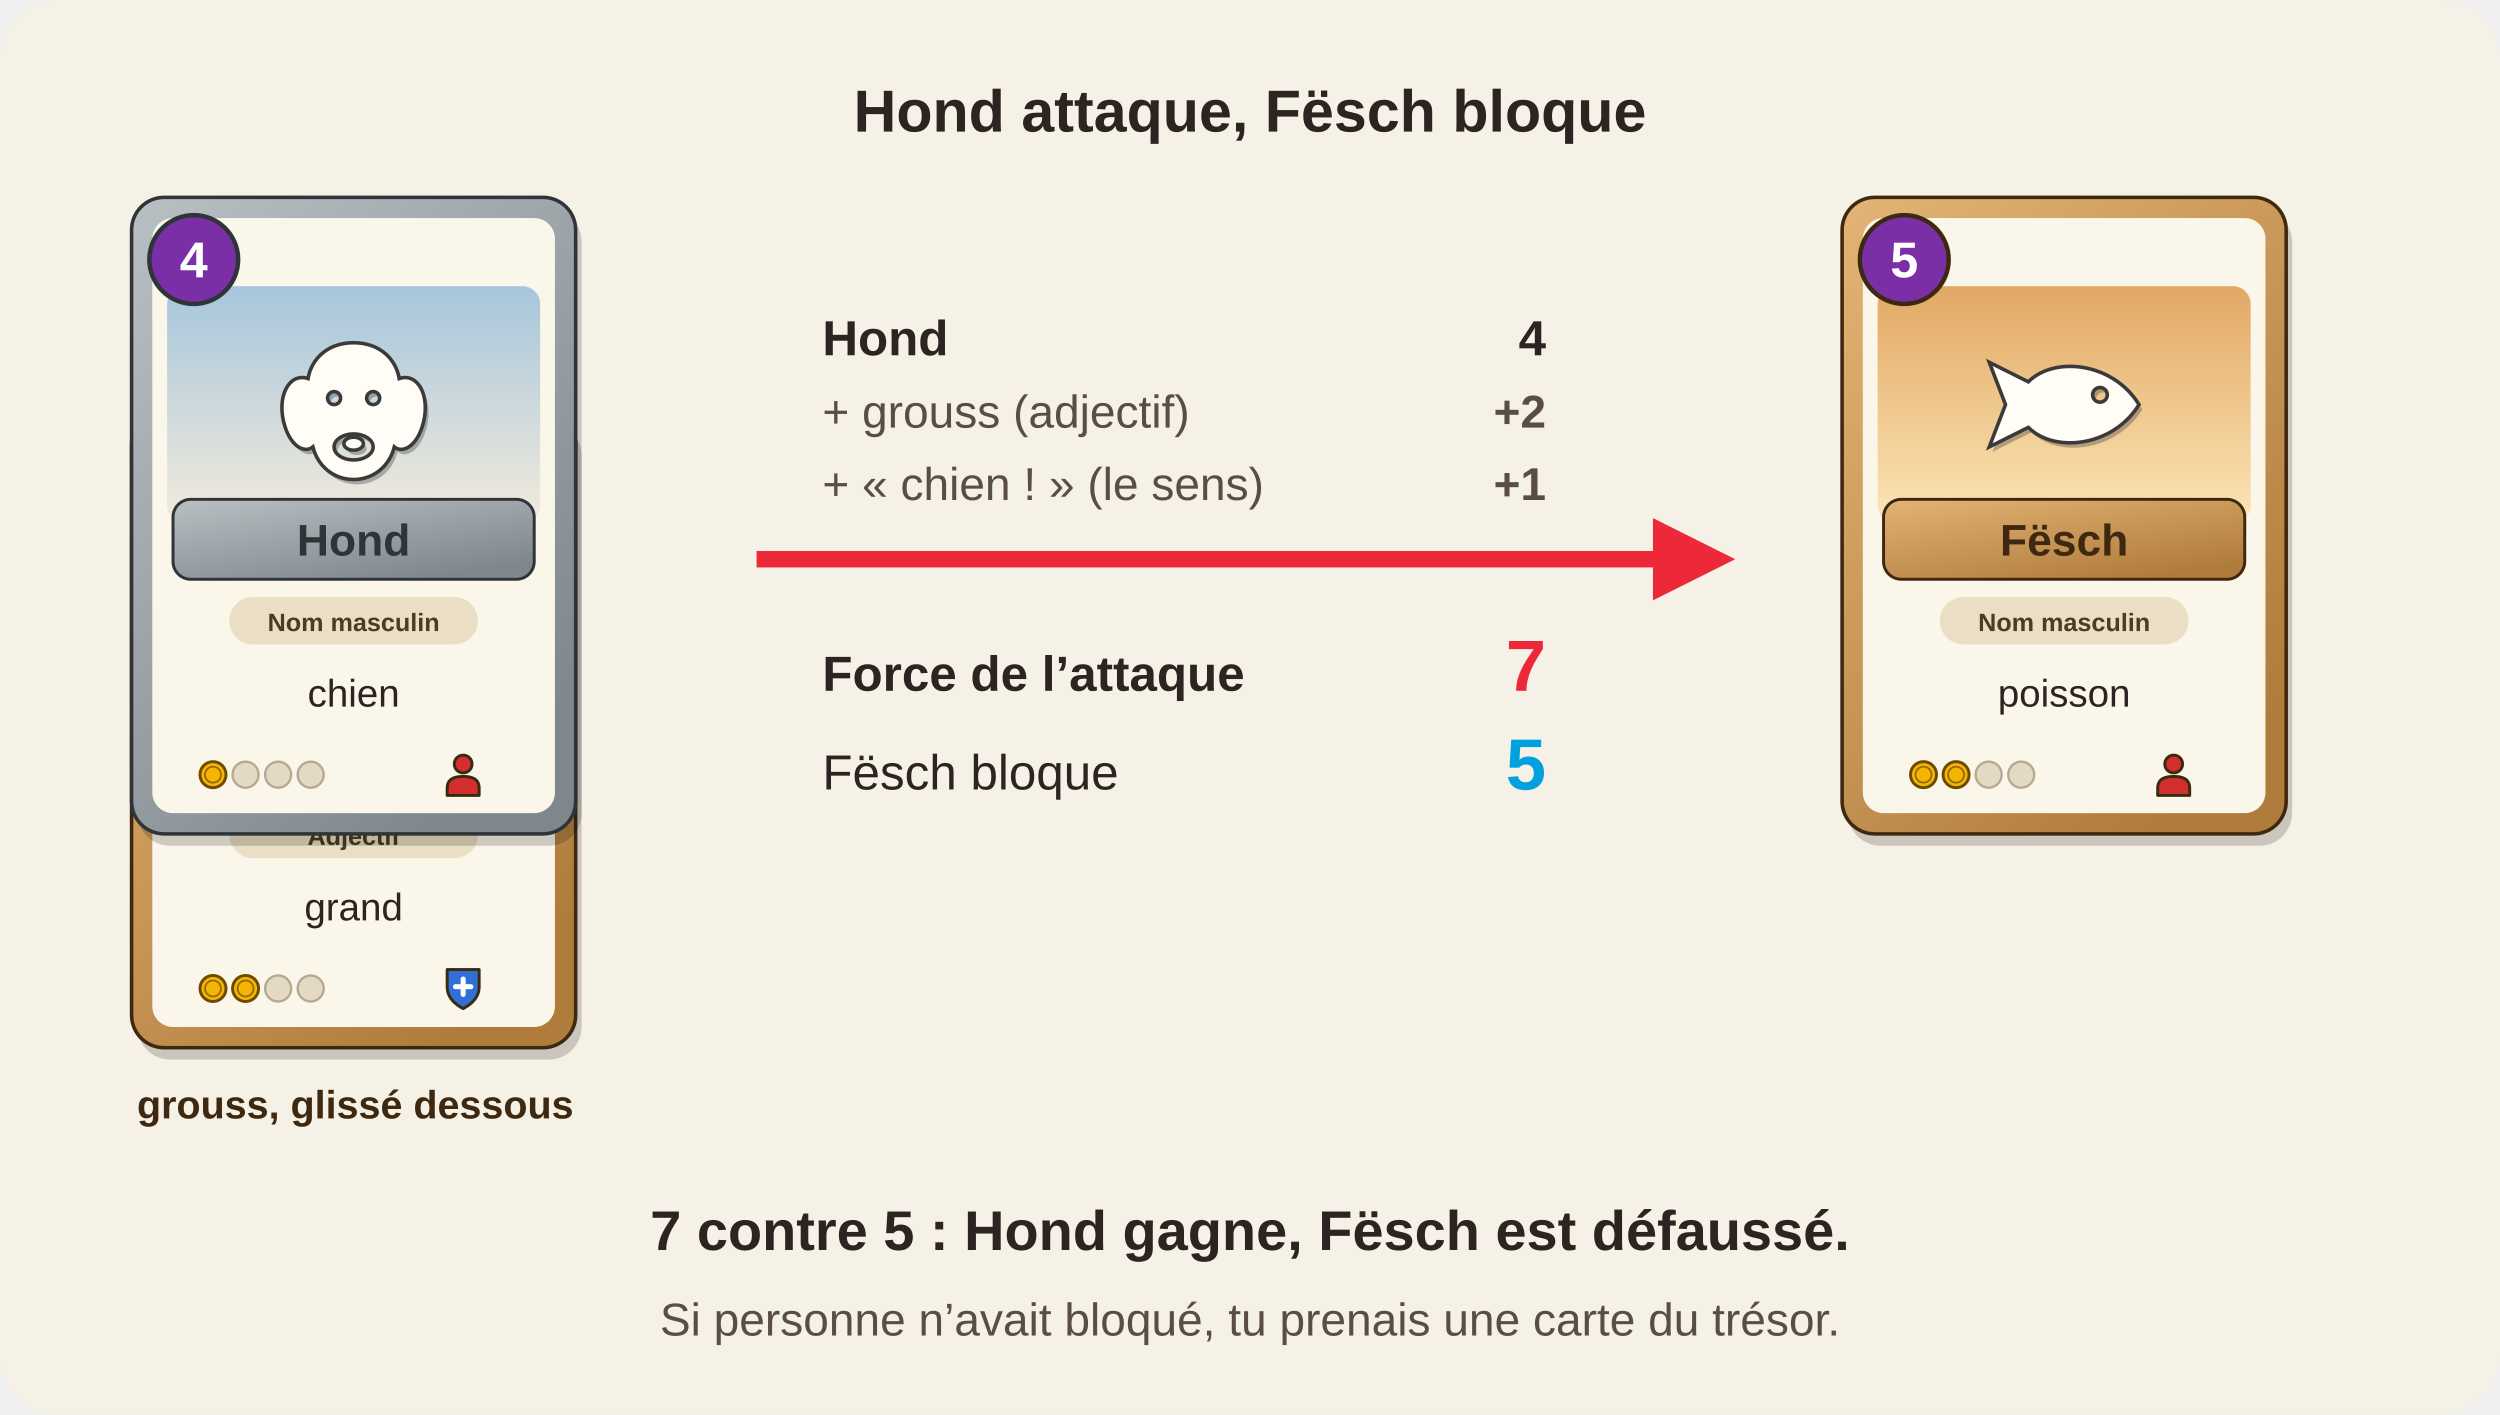
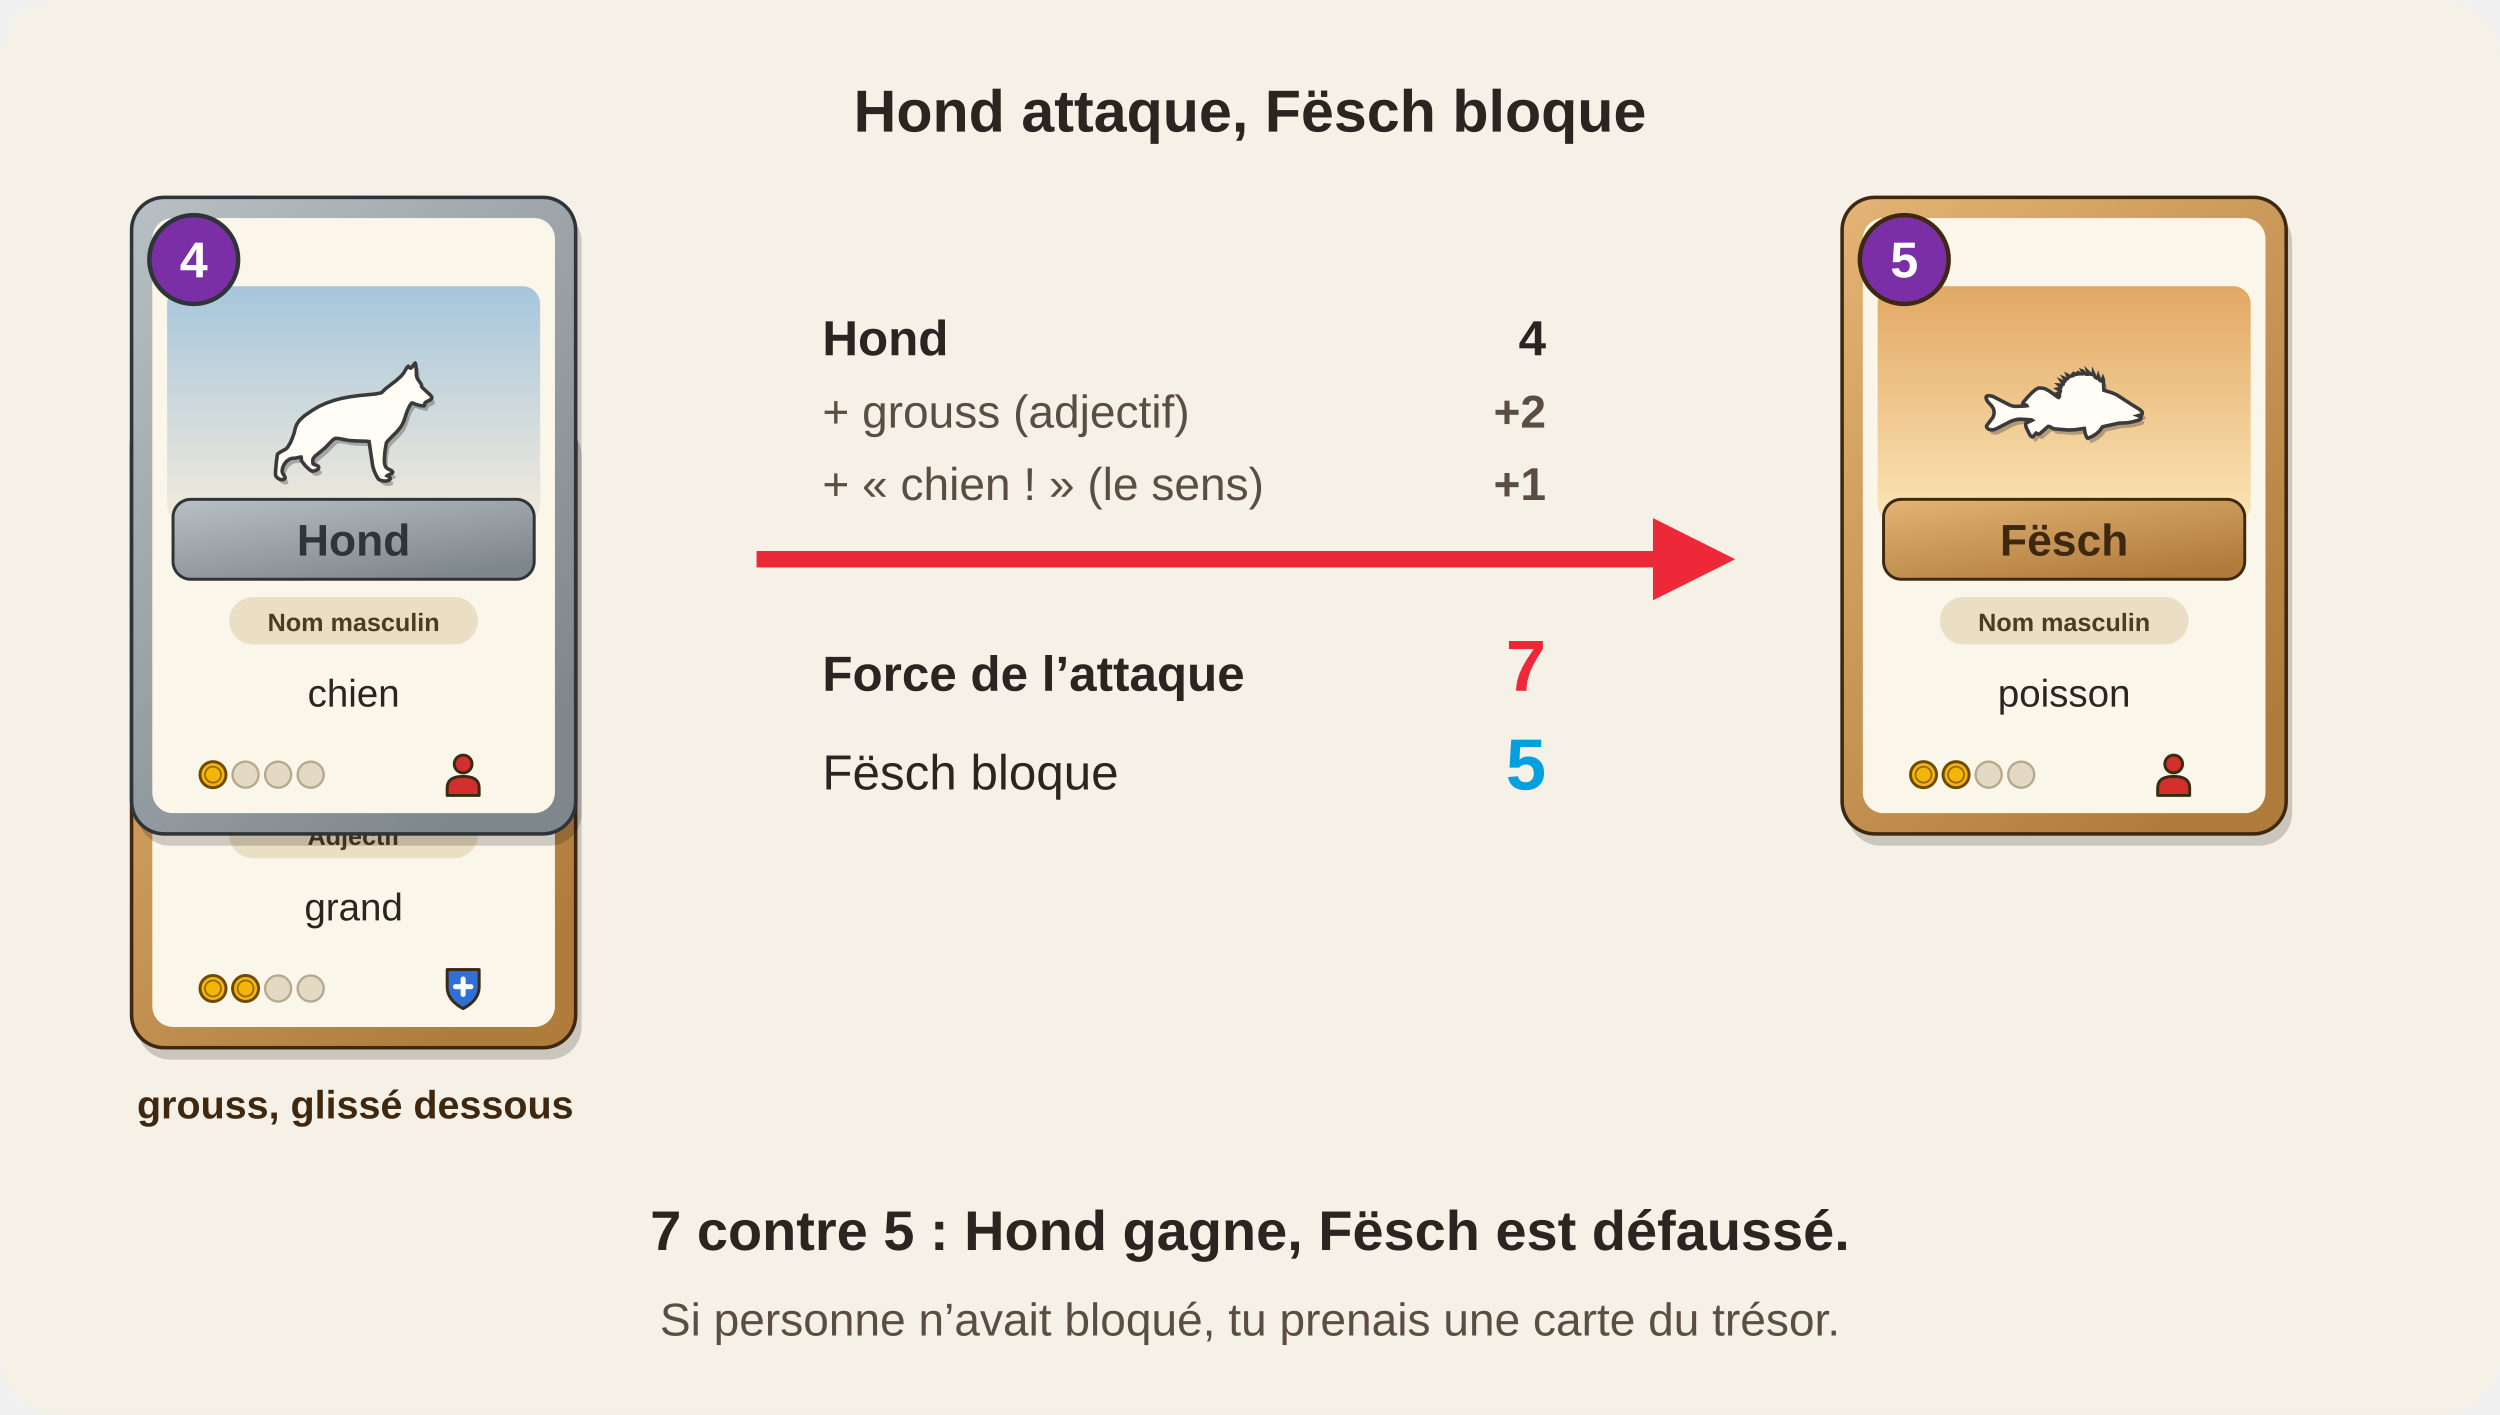
<svg xmlns="http://www.w3.org/2000/svg" viewBox="0 0 760 430" role="img" aria-label="Un combat : Hond, avec grouss et le sens dit, Force 7, contre Fësch, Force 5">
  <rect width="760" height="430" rx="18" fill="#F6F1E7" />
  <text x="380" y="40" text-anchor="middle" font-family="'Helvetica Neue', Arial, sans-serif" font-size="18" font-weight="800" fill="#2b2420">Hond attaque, Fësch bloque</text>
  <g transform="translate(40 125) scale(0.9)">
    <defs>
      <linearGradient id="m19" x1="0" y1="0" x2=".7" y2="1">
        <stop offset="0" stop-color="#E3B475" />
        <stop offset="1" stop-color="#B07C3C" />
      </linearGradient>
      <linearGradient id="c20" x1="0" y1="0" x2="0" y2="1">
        <stop offset="0" stop-color="#E2A865" />
        <stop offset="1" stop-color="#FCE6B6" />
      </linearGradient>
    </defs>
    <rect x="2" y="4" width="150" height="215" rx="11" fill="#000" opacity=".18" />
    <rect width="150" height="215" rx="11" fill="url(#m19)" stroke="#3E2910" stroke-width="1.2" />
    <rect x="7" y="7" width="136" height="201" rx="7" fill="#FBF6EA" />
    <rect x="12" y="30" width="126" height="80" rx="6" fill="url(#c20)" />
    <g transform="translate(12 38) scale(1.26 1.1)">
      <path d="M16.0 47.7 Q22.2 47.7 21.7 45.9 Q21.1 44.0 27.3 44.0 Q33.6 44.0 33.0 33.5 Q32.4 23.0 38.7 23.0 Q44.9 23.0 44.3 23.6 Q43.8 24.3 50.0 24.3 Q56.2 24.3 55.7 34.7 Q55.1 45.2 61.3 45.2 Q67.6 45.2 67.0 45.2 Q66.4 45.2 72.7 45.2" fill="none" stroke="#3a3a3a" stroke-width="4.4" stroke-linecap="round" opacity=".35" transform="translate(.6 1)" />
      <path d="M16.0 47.7 Q22.2 47.7 21.7 45.9 Q21.1 44.0 27.3 44.0 Q33.6 44.0 33.0 33.5 Q32.4 23.0 38.7 23.0 Q44.9 23.0 44.3 23.6 Q43.8 24.3 50.0 24.3 Q56.2 24.3 55.7 34.7 Q55.1 45.2 61.3 45.2 Q67.6 45.2 67.0 45.2 Q66.4 45.2 72.7 45.2" fill="none" stroke="#fff" stroke-width="3.2" stroke-linecap="round" />
      <circle cx="38.7" cy="23.0" r="2.5" fill="#fff" stroke="#3a3a3a" stroke-width=".8" />
      <circle cx="50.0" cy="24.3" r="2.5" fill="#fff" stroke="#3a3a3a" stroke-width=".8" />
    </g>
    <circle cx="21" cy="21" r="15" fill="#7B2FA6" stroke="#3E2910" stroke-width="1.5" />
    <text x="21" y="27" text-anchor="middle" font-family="'Helvetica Neue', Arial, sans-serif" font-size="17" font-weight="800" fill="#fff">6</text>
    <rect x="14" y="102" width="122" height="27" rx="6" fill="url(#m19)" stroke="#3E2910" stroke-width="1" />
    <text x="75" y="121" text-anchor="middle" font-family="'Helvetica Neue', Arial, sans-serif" font-size="15" font-weight="800" fill="#3E2910">grouss</text>
    <rect x="33" y="135" width="84" height="16" rx="8" fill="#EADFC4" />
    <text x="75" y="146.5" text-anchor="middle" font-family="'Helvetica Neue', Arial, sans-serif" font-size="8.5" font-weight="700" fill="#4b3c22">Adjectif</text>
    <text x="75" y="172" text-anchor="middle" font-family="'Helvetica Neue', Arial, sans-serif" font-size="13" fill="#2b2420">grand</text>
    <circle cx="27.5" cy="195" r="4.4" fill="#F2B705" stroke="#6E4A00" stroke-width="1" />
    <circle cx="27.5" cy="195" r="2.7" fill="none" stroke="#9A6400" stroke-width=".6" />
    <circle cx="38.5" cy="195" r="4.4" fill="#F2B705" stroke="#6E4A00" stroke-width="1" />
    <circle cx="38.5" cy="195" r="2.7" fill="none" stroke="#9A6400" stroke-width=".6" />
    <circle cx="49.5" cy="195" r="4.4" fill="#E4DAC3" stroke="#B5A98F" stroke-width=".8" />
    <circle cx="60.5" cy="195" r="4.4" fill="#E4DAC3" stroke="#B5A98F" stroke-width=".8" />
    <path d="M106.6 188.6 H117.4 V194.4 C117.4 198.2 114.6 200.4 112 201.8 C109.4 200.4 106.6 198.2 106.6 194.4 Z" fill="#2F6FD6" stroke="#3a2a10" stroke-width="1" stroke-linejoin="round" />
    <path d="M109.4 194.4 H114.6 M112 191.8 V197" stroke="#fff" stroke-width="1.7" stroke-linecap="round" />
  </g>
  <g transform="translate(40 60) scale(0.9)">
    <defs>
      <linearGradient id="m21" x1="0" y1="0" x2=".7" y2="1">
        <stop offset="0" stop-color="#B9C0C4" />
        <stop offset="1" stop-color="#7E878C" />
      </linearGradient>
      <linearGradient id="c22" x1="0" y1="0" x2="0" y2="1">
        <stop offset="0" stop-color="#A6C6DC" />
        <stop offset="1" stop-color="#F3EBDC" />
      </linearGradient>
    </defs>
    <rect x="2" y="4" width="150" height="215" rx="11" fill="#000" opacity=".18" />
    <rect width="150" height="215" rx="11" fill="url(#m21)" stroke="#2E3437" stroke-width="1.2" />
    <rect x="7" y="7" width="136" height="201" rx="7" fill="#FBF6EA" />
    <rect x="12" y="30" width="126" height="80" rx="6" fill="url(#c22)" />
    <g transform="translate(75 70) scale(.55)">
-       <path d="M0 -38 C16 -38 26 -28 28 -16 C40 -20 48 -4 42 14 C38 26 30 30 25 26 C22 38 12 46 0 46 C-12 46 -22 38 -25 26 C-30 30 -38 26 -42 14 C-48 -4 -40 -20 -28 -16 C-26 -28 -16 -38 0 -38 Z M-16 -4 A4 4 0 1 0 -8 -4 A4 4 0 1 0 -16 -4 Z M8 -4 A4 4 0 1 0 16 -4 A4 4 0 1 0 8 -4 Z M-12 26 A12 8 0 1 0 12 26 A12 8 0 1 0 -12 26 Z M-6 24 A6 4 0 1 0 6 24 A6 4 0 1 0 -6 24 Z" fill-rule="evenodd" fill="#3a3a3a" opacity=".35" transform="translate(2 3)" />
-       <path d="M0 -38 C16 -38 26 -28 28 -16 C40 -20 48 -4 42 14 C38 26 30 30 25 26 C22 38 12 46 0 46 C-12 46 -22 38 -25 26 C-30 30 -38 26 -42 14 C-48 -4 -40 -20 -28 -16 C-26 -28 -16 -38 0 -38 Z M-16 -4 A4 4 0 1 0 -8 -4 A4 4 0 1 0 -16 -4 Z M8 -4 A4 4 0 1 0 16 -4 A4 4 0 1 0 8 -4 Z M-12 26 A12 8 0 1 0 12 26 A12 8 0 1 0 -12 26 Z M-6 24 A6 4 0 1 0 6 24 A6 4 0 1 0 -6 24 Z" fill-rule="evenodd" fill="#FFFDF6" stroke="#3a3a3a" stroke-width="2.2" />
+       <path d="M38.1 -24.9 37.8 -25.4 37.4 -25.2 36 -23.2 35.5 -22.7 35 -22.4 34.6 -22.5 33.9 -23.3 33.6 -23.5 33.2 -23.3 32.3 -22.1 30.8 -19.5 29 -17.3 25.9 -14.6 19.8 -9.9 17.3 -7.5 16.8 -7.2 13.2 -6.5 3.7 -5.6 -2.2 -4.8 -7.5 -3.8 -11.7 -2.7 -16.6 -1 -21.3 1.1 -25.8 3.8 -30.3 6.9 -33.2 9.6 -34.8 11.9 -35.7 14 -36.5 17.4 -37.7 20.7 -38.8 23.3 -40.4 26 -41.5 27.2 -45.1 29.2 -46.3 30 -46.8 30.6 -47.5 35.6 -48 41.9 -47.9 43.5 -47.3 44.5 -46.4 45.3 -45 46 -43.5 46.1 -42.4 45.6 -42.1 45.2 -42.1 44.6 -42.5 43.8 -43.6 42.1 -43.9 41 -43.8 39.8 -43.5 38.5 -42.6 36.6 -41.3 34.9 -39.7 33.7 -37.9 33 -35.8 32.9 -32.7 32.2 -32.2 32.2 -32.1 32.6 -32.1 34.1 -31.7 35 -29.4 37.8 -26.9 40.1 -25.9 40.7 -25 40.9 -23.4 40.5 -22.1 39.8 -21.6 39.4 -21.5 38.8 -21.5 38.3 -21.9 37.8 -22.5 37.4 -24.6 36.6 -25 36.2 -25.1 34.2 -24.8 33 -23.7 31.7 -17.7 26.7 -12.7 21.6 -11.4 20.8 -10.7 20.7 -8.7 20.9 -4.7 21.7 -2.1 22.1 1.4 22.3 8 22.5 9.5 22.7 11.7 37.6 12.6 40.7 14 43.7 15.2 45.7 16.5 46.5 17.7 46.8 19.5 47 21.1 46.7 22.1 46.1 22.4 45.7 22.5 45.2 22.1 44.5 20.6 43.7 20.8 43.5 23.6 42.2 23.9 41.8 24 41.4 23.7 41 23.2 40.5 20.9 39.4 19.8 38.4 19.2 37.1 18.9 35.4 18.9 33.1 19.2 29.1 19.7 25.7 20.2 23.3 21.8 21.4 26.8 16.4 29.1 13.5 30 12 31 9.7 32.8 4.2 33.7 2.2 34.5 0.6 35.5 -0.8 35.9 -1 36.5 -0.9 38.3 -0.1 40.5 0.5 42.5 0.8 43.2 0.8 43.6 0.5 43.7 -0.7 44.1 -1.3 44.7 -1.7 47.1 -2.9 47.9 -3.7 48 -4.1 48 -4.5 47.4 -5.6 42 -10.6 41.7 -11.2 41.7 -12 41.4 -12.7 39.1 -16.1 38.6 -17.7 38.4 -22.8Z" fill-rule="evenodd" fill="#3a3a3a" opacity=".35" transform="translate(2 3)" />
+       <path d="M38.1 -24.9 37.8 -25.4 37.4 -25.2 36 -23.2 35.5 -22.7 35 -22.4 34.6 -22.5 33.9 -23.3 33.6 -23.5 33.2 -23.3 32.3 -22.1 30.8 -19.5 29 -17.3 25.9 -14.6 19.8 -9.9 17.3 -7.5 16.8 -7.2 13.2 -6.5 3.7 -5.6 -2.2 -4.8 -7.5 -3.8 -11.7 -2.7 -16.6 -1 -21.3 1.1 -25.8 3.8 -30.3 6.9 -33.2 9.6 -34.8 11.9 -35.7 14 -36.5 17.4 -37.7 20.7 -38.8 23.3 -40.4 26 -41.5 27.2 -45.1 29.2 -46.3 30 -46.8 30.6 -47.5 35.6 -48 41.9 -47.9 43.5 -47.3 44.5 -46.4 45.3 -45 46 -43.5 46.1 -42.4 45.6 -42.1 45.2 -42.1 44.6 -42.5 43.8 -43.6 42.1 -43.9 41 -43.8 39.8 -43.5 38.5 -42.6 36.6 -41.3 34.9 -39.7 33.7 -37.9 33 -35.8 32.9 -32.7 32.2 -32.2 32.2 -32.1 32.6 -32.1 34.1 -31.7 35 -29.4 37.8 -26.9 40.1 -25.9 40.7 -25 40.9 -23.4 40.5 -22.1 39.8 -21.6 39.4 -21.5 38.8 -21.5 38.3 -21.9 37.8 -22.5 37.4 -24.6 36.6 -25 36.2 -25.1 34.2 -24.8 33 -23.7 31.7 -17.7 26.7 -12.7 21.6 -11.4 20.8 -10.7 20.7 -8.7 20.9 -4.7 21.7 -2.1 22.1 1.4 22.3 8 22.5 9.5 22.7 11.7 37.6 12.6 40.7 14 43.7 15.2 45.7 16.5 46.5 17.7 46.8 19.5 47 21.1 46.7 22.1 46.1 22.4 45.7 22.5 45.2 22.1 44.5 20.6 43.7 20.8 43.5 23.6 42.2 23.9 41.8 24 41.4 23.7 41 23.2 40.5 20.9 39.4 19.8 38.4 19.2 37.1 18.9 35.4 18.9 33.1 19.2 29.1 19.7 25.7 20.2 23.3 21.8 21.4 26.8 16.4 29.1 13.5 30 12 31 9.7 32.8 4.2 33.7 2.2 34.5 0.6 35.5 -0.8 35.9 -1 36.5 -0.9 38.3 -0.1 40.5 0.5 42.5 0.8 43.2 0.8 43.6 0.5 43.7 -0.7 44.1 -1.3 44.7 -1.7 47.1 -2.9 47.9 -3.7 48 -4.1 48 -4.5 47.4 -5.6 42 -10.6 41.7 -11.2 41.7 -12 41.4 -12.7 39.1 -16.1 38.6 -17.7 38.4 -22.8Z" fill-rule="evenodd" fill="#FFFDF6" stroke="#3a3a3a" stroke-width="2.2" />
    </g>
    <circle cx="21" cy="21" r="15" fill="#7B2FA6" stroke="#2E3437" stroke-width="1.5" />
    <text x="21" y="27" text-anchor="middle" font-family="'Helvetica Neue', Arial, sans-serif" font-size="17" font-weight="800" fill="#fff">4</text>
    <rect x="14" y="102" width="122" height="27" rx="6" fill="url(#m21)" stroke="#2E3437" stroke-width="1" />
    <text x="75" y="121" text-anchor="middle" font-family="'Helvetica Neue', Arial, sans-serif" font-size="15" font-weight="800" fill="#2E3437">Hond</text>
    <rect x="33" y="135" width="84" height="16" rx="8" fill="#EADFC4" />
    <text x="75" y="146.5" text-anchor="middle" font-family="'Helvetica Neue', Arial, sans-serif" font-size="8.5" font-weight="700" fill="#4b3c22">Nom masculin</text>
    <text x="75" y="172" text-anchor="middle" font-family="'Helvetica Neue', Arial, sans-serif" font-size="13" fill="#2b2420">chien</text>
    <circle cx="27.5" cy="195" r="4.4" fill="#F2B705" stroke="#6E4A00" stroke-width="1" />
    <circle cx="27.5" cy="195" r="2.7" fill="none" stroke="#9A6400" stroke-width=".6" />
    <circle cx="38.5" cy="195" r="4.4" fill="#E4DAC3" stroke="#B5A98F" stroke-width=".8" />
    <circle cx="49.5" cy="195" r="4.4" fill="#E4DAC3" stroke="#B5A98F" stroke-width=".8" />
    <circle cx="60.5" cy="195" r="4.4" fill="#E4DAC3" stroke="#B5A98F" stroke-width=".8" />
    <circle cx="112" cy="191.4" r="3" fill="#D32F2F" stroke="#3a2a10" stroke-width="1" stroke-linejoin="round" />
    <path d="M106.6 202 V199.6 C106.6 196.4 109 195.6 112 195.6 C115 195.6 117.4 196.4 117.4 199.6 V202 Z" fill="#D32F2F" stroke="#3a2a10" stroke-width="1" stroke-linejoin="round" />
  </g>
  <g transform="translate(560 60) scale(0.9)">
    <defs>
      <linearGradient id="m23" x1="0" y1="0" x2=".7" y2="1">
        <stop offset="0" stop-color="#E3B475" />
        <stop offset="1" stop-color="#B07C3C" />
      </linearGradient>
      <linearGradient id="c24" x1="0" y1="0" x2="0" y2="1">
        <stop offset="0" stop-color="#E2A865" />
        <stop offset="1" stop-color="#FCE6B6" />
      </linearGradient>
    </defs>
    <rect x="2" y="4" width="150" height="215" rx="11" fill="#000" opacity=".18" />
    <rect width="150" height="215" rx="11" fill="url(#m23)" stroke="#3E2910" stroke-width="1.2" />
    <rect x="7" y="7" width="136" height="201" rx="7" fill="#FBF6EA" />
    <rect x="12" y="30" width="126" height="80" rx="6" fill="url(#c24)" />
    <g transform="translate(75 70) scale(.55)">
-       <path d="M46 0 C30 -26 -6 -30 -22 -14 L-46 -26 L-36 0 L-46 26 L-22 14 C-6 30 30 26 46 0 Z M17.5 -6 A4.5 4.5 0 1 0 26.5 -6 A4.5 4.5 0 1 0 17.5 -6 Z" fill-rule="evenodd" fill="#3a3a3a" opacity=".35" transform="translate(2 3)" />
-       <path d="M46 0 C30 -26 -6 -30 -22 -14 L-46 -26 L-36 0 L-46 26 L-22 14 C-6 30 30 26 46 0 Z M17.5 -6 A4.5 4.5 0 1 0 26.5 -6 A4.5 4.5 0 1 0 17.5 -6 Z" fill-rule="evenodd" fill="#FFFDF6" stroke="#3a3a3a" stroke-width="2.2" />
+       <path d="M11.5 -20.5 11.2 -20.6 11.8 -19.3 11.7 -19 11.5 -18.9 9.3 -18.9 8 -20.2 8.5 -18.8 8.2 -18.7 6.5 -18.6 5.1 -19.6 5.9 -18.4 5.8 -18 4.7 -17.6 3.4 -17.3 2.2 -17.9 2.7 -16.8 2.1 -16 1.4 -15.7 0.1 -16.2 0.8 -15.1 0.5 -14.4 -0.4 -13.8 -1.5 -14.3 -0.6 -13 -0.6 -12.5 -1 -12.2 -1.8 -11.9 -3.1 -12 -2 -11 -2 -10.5 -2.6 -9.9 -3.9 -9.6 -2.5 -8.8 -2.3 -8.5 -2.4 -7.9 -2.7 -7.4 -4 -6.9 -3.1 -6.6 -2.9 -6.4 -2.9 -5 -3.3 -4.4 -3.8 -4.5 -8.8 -8.1 -11.4 -9.6 -13.3 -10.1 -15.7 -10.2 -17.3 -9.4 -19.6 -7.5 -22.8 -4.2 -25.2 -1.3 -25.4 -0.8 -25.3 -0.4 -23 0.5 -22.9 0.7 -24.4 0.9 -29.8 1.1 -31.7 0.9 -33.6 0.2 -43.9 -5.1 -46.1 -5.5 -47.4 -5.3 -47.8 -4.9 -48 -4.4 -47.6 -3 -47 -1.9 -44.8 0.5 -43.8 1.8 -43.2 3.3 -43 5 -43.2 6.5 -43.7 7.8 -47.5 12.8 -47.7 13.5 -47.4 14.2 -46.7 14.9 -45.8 15.3 -44.5 15.5 -43 15.4 -40.8 14.4 -33.1 10.4 -30.6 9.5 -28.8 9.1 -27 8.9 -21 9.3 -20 9.4 -19.7 9.6 -23.4 11.3 -23.6 11.8 -23.6 12.7 -23.3 14.1 -21.2 18.3 -20.5 19.3 -19.7 19.8 -19.4 19.8 -19.1 19.6 -17.2 17.5 -15.8 18.2 -15.2 18.1 -10.4 13.9 -9.8 13.4 -9.4 13.4 -8.7 13.6 -6.8 14.7 -5.9 14.9 2.7 15.6 6.9 15.4 12.4 14.6 12.8 17 13.1 18.2 13.9 20.1 14.2 20.5 14.5 20.7 17.3 19.5 19.8 17.9 21.8 16.1 23.6 13.6 33.6 11.4 38.2 11.2 41.1 10.8 45.6 9.6 46.9 8.9 47.2 8.2 47.2 7.5 45.4 6.8 47.5 6.2 47.9 5.6 48 5 47.7 4.2 46.5 3.1 40.9 -0.4 32.3 -6 29.3 -7.3 24.4 -8.8 24.3 -9.7 24.1 -15.2 23.8 -16 23.3 -14.6 23.1 -14.5 22.7 -14.5 21.8 -15.1 21 -17.3 20.7 -16.1 19.9 -16.3 19.1 -16.8 17.9 -19.4 17.8 -18.4 16.6 -18.6 15.8 -18.9 14.5 -20.2 14.9 -18.7 14.4 -18.6 13.5 -18.7 12.6 -19.1Z" fill-rule="evenodd" fill="#3a3a3a" opacity=".35" transform="translate(2 3)" />
+       <path d="M11.5 -20.5 11.2 -20.6 11.8 -19.3 11.7 -19 11.5 -18.9 9.3 -18.9 8 -20.2 8.5 -18.8 8.2 -18.7 6.5 -18.6 5.1 -19.6 5.9 -18.4 5.8 -18 4.7 -17.6 3.4 -17.3 2.2 -17.9 2.7 -16.8 2.1 -16 1.4 -15.7 0.1 -16.2 0.8 -15.1 0.5 -14.4 -0.4 -13.8 -1.5 -14.3 -0.6 -13 -0.6 -12.5 -1 -12.2 -1.8 -11.9 -3.1 -12 -2 -11 -2 -10.5 -2.6 -9.9 -3.9 -9.6 -2.5 -8.8 -2.3 -8.5 -2.4 -7.9 -2.7 -7.4 -4 -6.9 -3.1 -6.6 -2.9 -6.4 -2.9 -5 -3.3 -4.4 -3.8 -4.5 -8.8 -8.1 -11.4 -9.6 -13.3 -10.1 -15.7 -10.2 -17.3 -9.4 -19.6 -7.5 -22.8 -4.2 -25.2 -1.3 -25.4 -0.8 -25.3 -0.4 -23 0.5 -22.9 0.7 -24.4 0.9 -29.8 1.1 -31.7 0.9 -33.6 0.2 -43.9 -5.1 -46.1 -5.5 -47.4 -5.3 -47.8 -4.9 -48 -4.4 -47.6 -3 -47 -1.9 -44.8 0.5 -43.8 1.8 -43.2 3.3 -43 5 -43.2 6.5 -43.7 7.8 -47.5 12.8 -47.7 13.5 -47.4 14.2 -46.7 14.9 -45.8 15.3 -44.5 15.5 -43 15.4 -40.8 14.4 -33.1 10.4 -30.6 9.5 -28.8 9.1 -27 8.9 -21 9.3 -20 9.4 -19.7 9.6 -23.4 11.3 -23.6 11.8 -23.6 12.7 -23.3 14.1 -21.2 18.3 -20.5 19.3 -19.7 19.8 -19.4 19.8 -19.1 19.6 -17.2 17.5 -15.8 18.2 -15.2 18.1 -10.4 13.9 -9.8 13.4 -9.4 13.4 -8.7 13.6 -6.8 14.7 -5.9 14.9 2.7 15.6 6.9 15.4 12.4 14.6 12.8 17 13.1 18.2 13.9 20.1 14.2 20.5 14.5 20.7 17.3 19.5 19.8 17.9 21.8 16.1 23.6 13.6 33.6 11.4 38.2 11.2 41.1 10.8 45.6 9.6 46.9 8.9 47.2 8.2 47.2 7.5 45.4 6.8 47.5 6.2 47.9 5.6 48 5 47.7 4.2 46.5 3.1 40.9 -0.4 32.3 -6 29.3 -7.3 24.4 -8.8 24.3 -9.7 24.1 -15.2 23.8 -16 23.3 -14.6 23.1 -14.5 22.7 -14.5 21.8 -15.1 21 -17.3 20.7 -16.1 19.9 -16.3 19.1 -16.8 17.9 -19.4 17.8 -18.4 16.6 -18.6 15.8 -18.9 14.5 -20.2 14.9 -18.7 14.4 -18.6 13.5 -18.7 12.6 -19.1Z" fill-rule="evenodd" fill="#FFFDF6" stroke="#3a3a3a" stroke-width="2.2" />
    </g>
    <circle cx="21" cy="21" r="15" fill="#7B2FA6" stroke="#3E2910" stroke-width="1.5" />
    <text x="21" y="27" text-anchor="middle" font-family="'Helvetica Neue', Arial, sans-serif" font-size="17" font-weight="800" fill="#fff">5</text>
    <rect x="14" y="102" width="122" height="27" rx="6" fill="url(#m23)" stroke="#3E2910" stroke-width="1" />
    <text x="75" y="121" text-anchor="middle" font-family="'Helvetica Neue', Arial, sans-serif" font-size="15" font-weight="800" fill="#3E2910">Fësch</text>
    <rect x="33" y="135" width="84" height="16" rx="8" fill="#EADFC4" />
    <text x="75" y="146.5" text-anchor="middle" font-family="'Helvetica Neue', Arial, sans-serif" font-size="8.5" font-weight="700" fill="#4b3c22">Nom masculin</text>
    <text x="75" y="172" text-anchor="middle" font-family="'Helvetica Neue', Arial, sans-serif" font-size="13" fill="#2b2420">poisson</text>
    <circle cx="27.5" cy="195" r="4.4" fill="#F2B705" stroke="#6E4A00" stroke-width="1" />
    <circle cx="27.5" cy="195" r="2.7" fill="none" stroke="#9A6400" stroke-width=".6" />
    <circle cx="38.5" cy="195" r="4.4" fill="#F2B705" stroke="#6E4A00" stroke-width="1" />
    <circle cx="38.5" cy="195" r="2.7" fill="none" stroke="#9A6400" stroke-width=".6" />
    <circle cx="49.5" cy="195" r="4.4" fill="#E4DAC3" stroke="#B5A98F" stroke-width=".8" />
    <circle cx="60.5" cy="195" r="4.4" fill="#E4DAC3" stroke="#B5A98F" stroke-width=".8" />
    <circle cx="112" cy="191.4" r="3" fill="#D32F2F" stroke="#3a2a10" stroke-width="1" stroke-linejoin="round" />
    <path d="M106.6 202 V199.6 C106.6 196.4 109 195.6 112 195.6 C115 195.6 117.4 196.4 117.4 199.6 V202 Z" fill="#D32F2F" stroke="#3a2a10" stroke-width="1" stroke-linejoin="round" />
  </g>
  <path d="M230 170 H520" stroke="#ED2939" stroke-width="5" marker-end="url(#fl)" />
  <defs>
    <marker id="fl" viewBox="0 0 10 10" refX="7" refY="5" markerWidth="5" markerHeight="5" orient="auto">
      <path d="M0 0 L10 5 L0 10 Z" fill="#ED2939" />
    </marker>
  </defs>
  <text x="250" y="108" text-anchor="start" font-family="'Helvetica Neue', Arial, sans-serif" font-size="15" font-weight="800" fill="#2b2420">Hond</text>
  <text x="470" y="108" text-anchor="end" font-family="'Helvetica Neue', Arial, sans-serif" font-size="15" font-weight="800" fill="#2b2420">4</text>
  <text x="250" y="130" text-anchor="start" font-family="'Helvetica Neue', Arial, sans-serif" font-size="14" font-weight="400" fill="#5a4e44">+ grouss (adjectif)</text>
  <text x="470" y="130" text-anchor="end" font-family="'Helvetica Neue', Arial, sans-serif" font-size="14" font-weight="700" fill="#5a4e44">+2</text>
  <text x="250" y="152" text-anchor="start" font-family="'Helvetica Neue', Arial, sans-serif" font-size="14" font-weight="400" fill="#5a4e44">+ « chien ! » (le sens)</text>
  <text x="470" y="152" text-anchor="end" font-family="'Helvetica Neue', Arial, sans-serif" font-size="14" font-weight="700" fill="#5a4e44">+1</text>
  <text x="250" y="210" text-anchor="start" font-family="'Helvetica Neue', Arial, sans-serif" font-size="15" font-weight="800" fill="#2b2420">Force de l’attaque</text>
  <text x="470" y="210" text-anchor="end" font-family="'Helvetica Neue', Arial, sans-serif" font-size="22" font-weight="800" fill="#ED2939">7</text>
  <text x="250" y="240" text-anchor="start" font-family="'Helvetica Neue', Arial, sans-serif" font-size="15" font-weight="400" fill="#2b2420">Fësch bloque</text>
  <text x="470" y="240" text-anchor="end" font-family="'Helvetica Neue', Arial, sans-serif" font-size="22" font-weight="800" fill="#00A1DE">5</text>
  <text x="108" y="340" text-anchor="middle" font-family="'Helvetica Neue', Arial, sans-serif" font-size="12" font-weight="700" fill="#3E2910">grouss, glissé dessous</text>
  <text x="380" y="380" text-anchor="middle" font-family="'Helvetica Neue', Arial, sans-serif" font-size="17" font-weight="800" fill="#2b2420">7 contre 5 : Hond gagne, Fësch est défaussé.</text>
  <text x="380" y="406" text-anchor="middle" font-family="'Helvetica Neue', Arial, sans-serif" font-size="14" font-weight="400" fill="#5a4e44">Si personne n’avait bloqué, tu prenais une carte du trésor.</text>
</svg>
